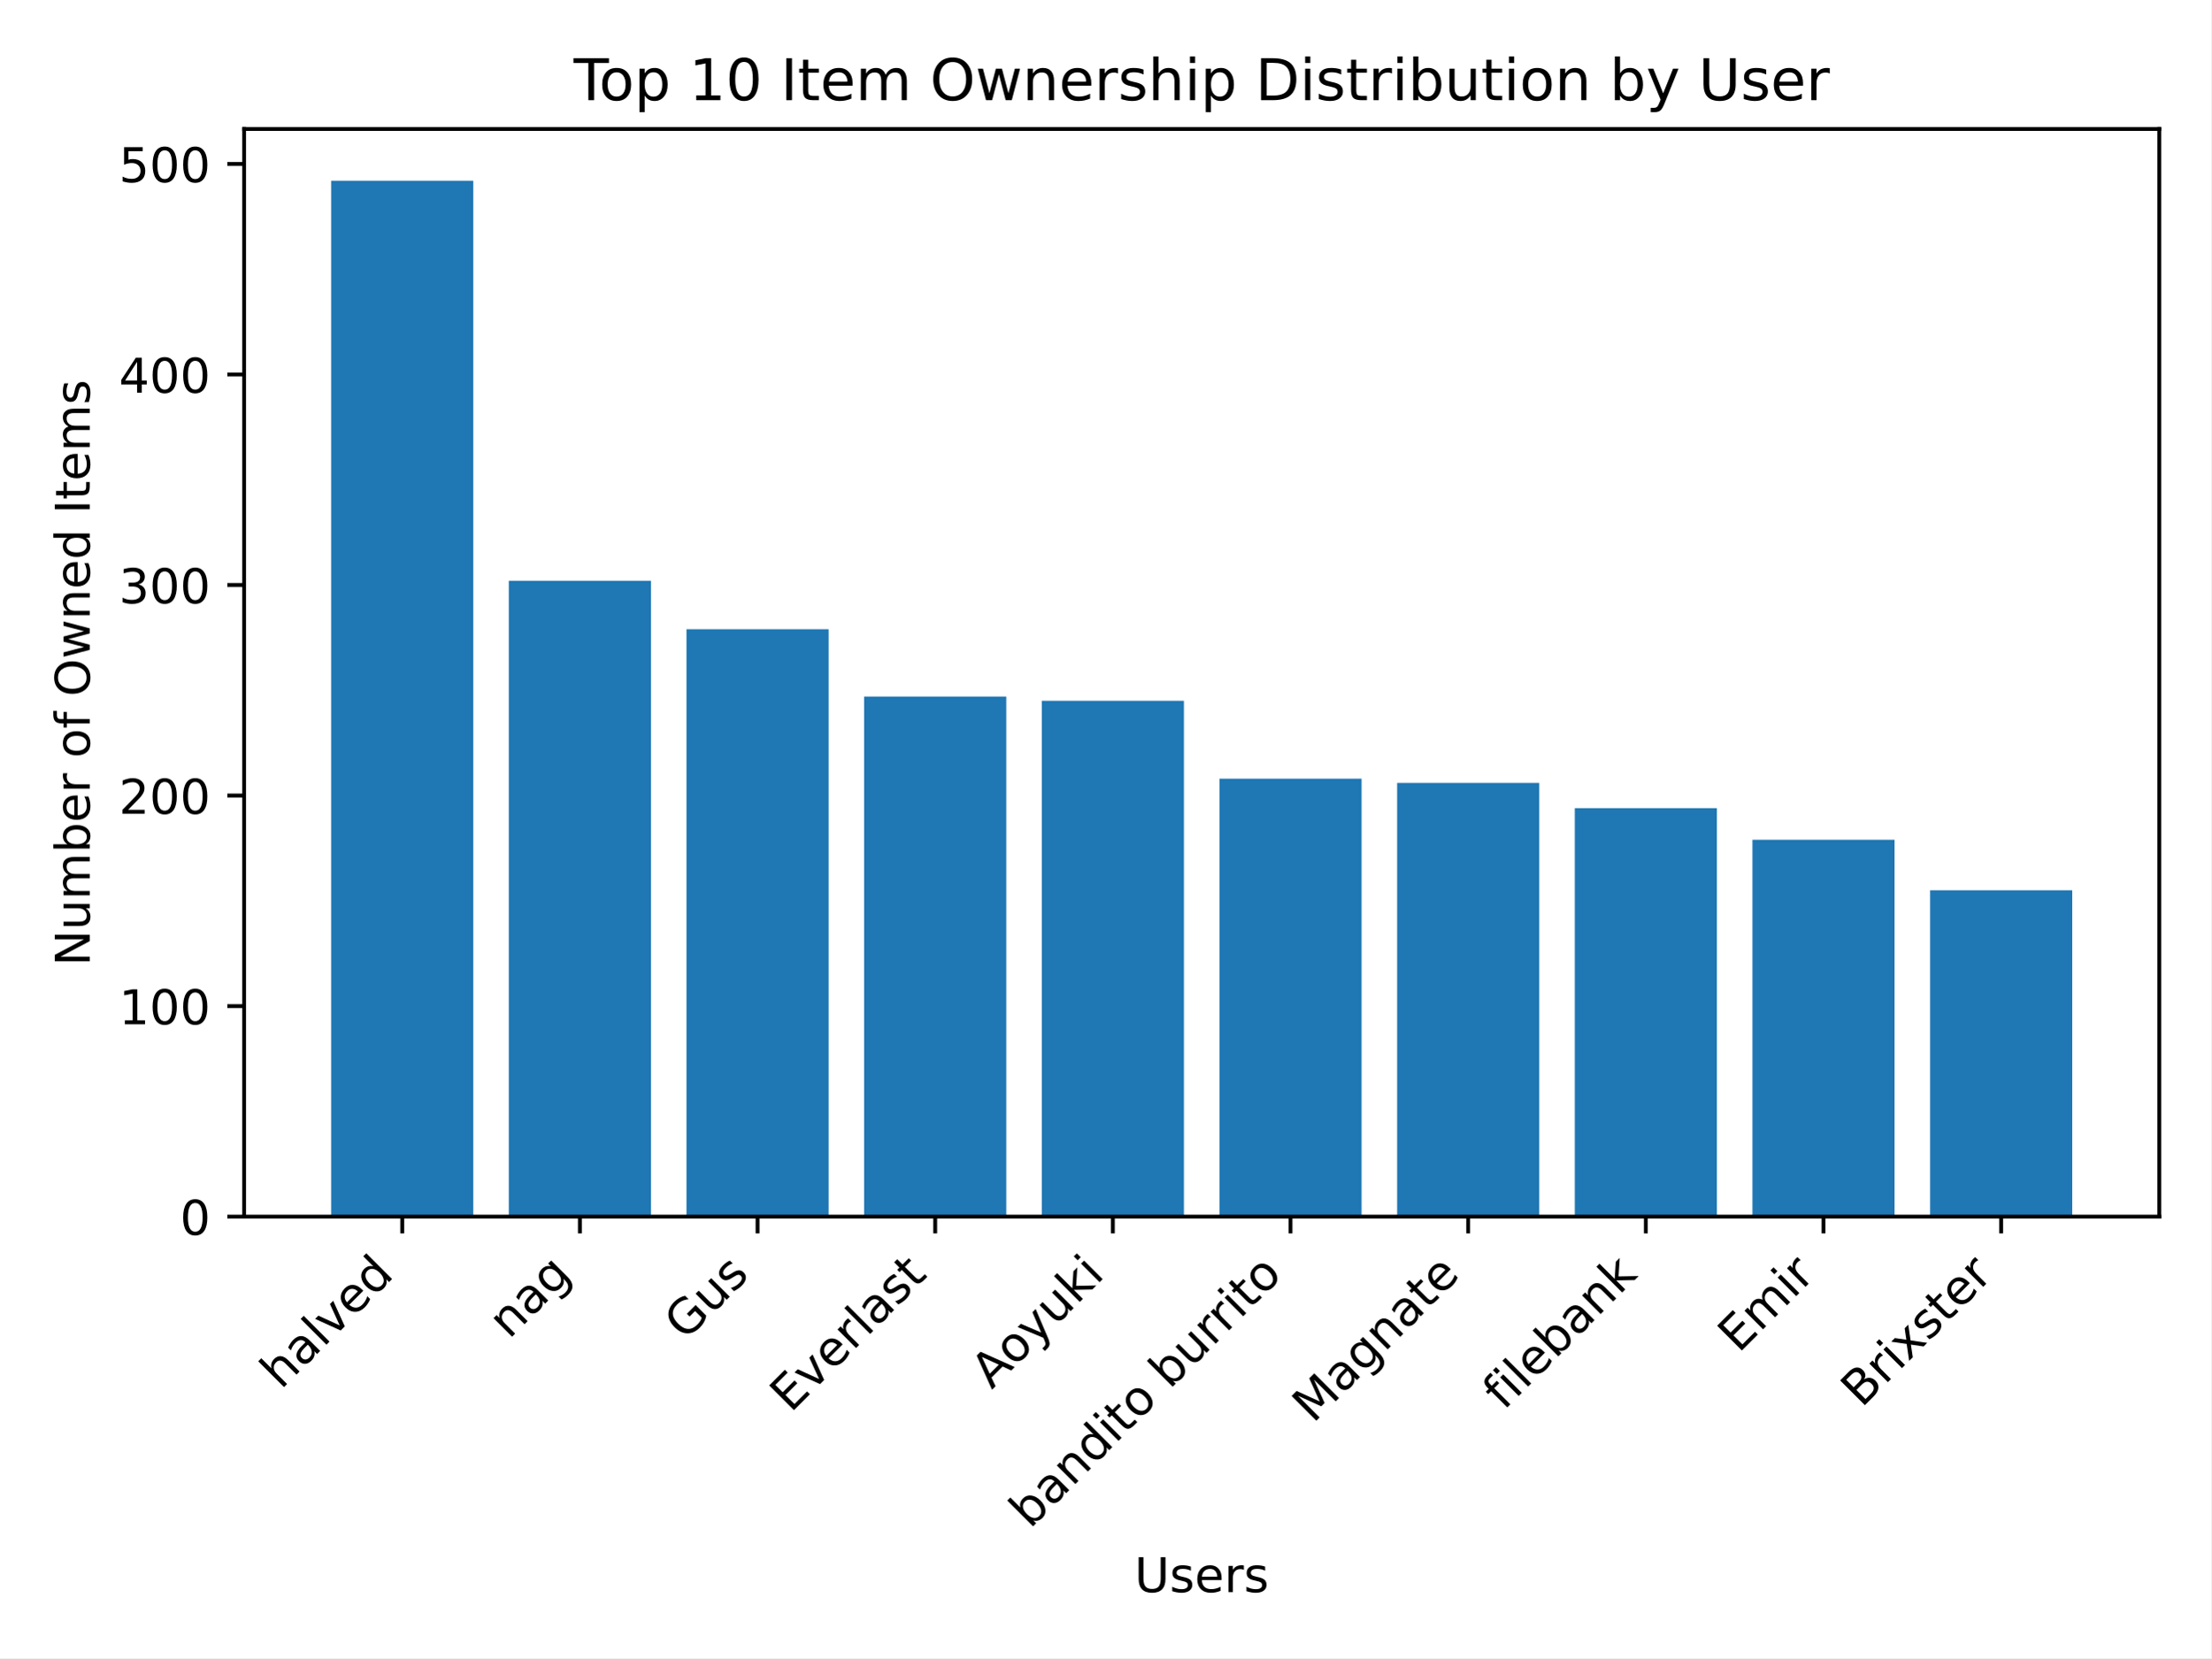
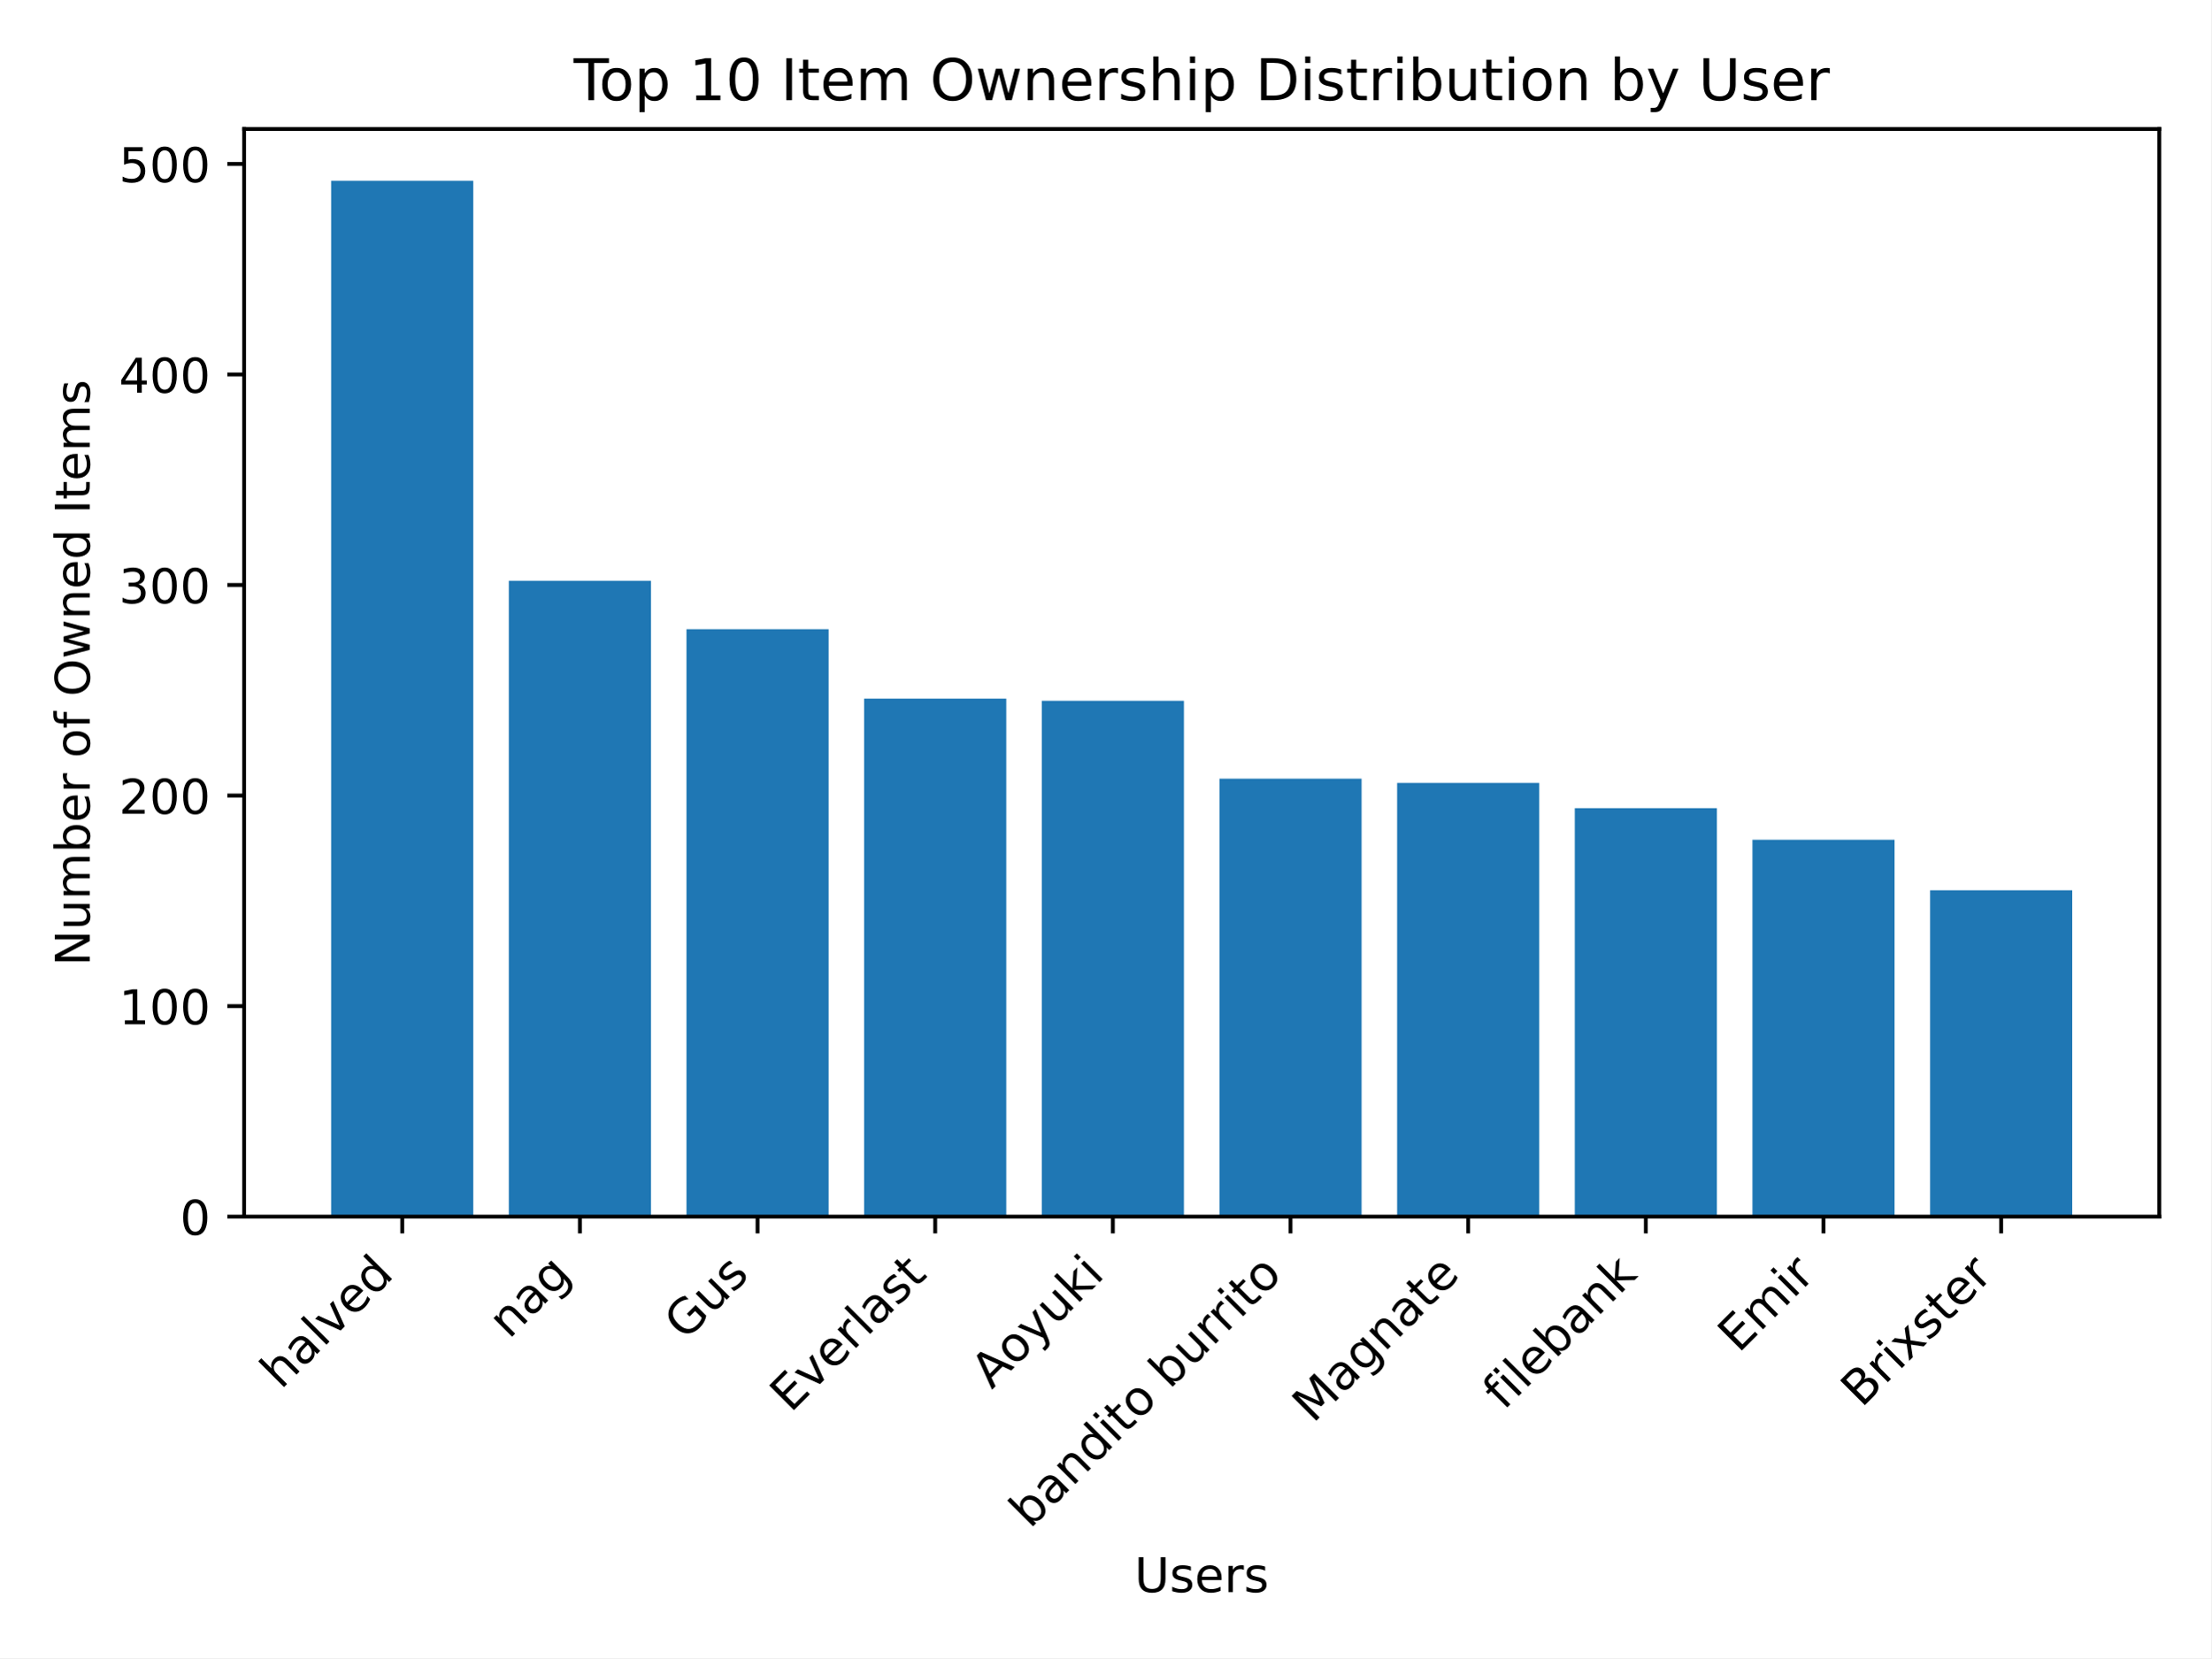
<svg xmlns="http://www.w3.org/2000/svg" xmlns:xlink="http://www.w3.org/1999/xlink" width="460.8pt" height="345.6pt" viewBox="0 0 460.8 345.6" version="1.1">
  <defs>
    <style type="text/css">*{stroke-linejoin: round; stroke-linecap: butt}</style>
  </defs>
  <g id="figure_1">
    <g id="patch_1">
      <path d="M 0 345.6  L 460.8 345.6  L 460.8 0  L 0 0  z " style="fill: #ffffff" />
    </g>
    <g id="axes_1">
      <g id="patch_2">
        <path d="M 50.87 253.581  L 450 253.581  L 450 26.88  L 50.87 26.88  z " style="fill: #ffffff" />
      </g>
      <g id="patch_3">
-         <path d="M 69.012 253.581  L 98.632 253.581  L 98.632 37.675  L 69.012 37.675  z " clip-path="url(#pa5b57d43fe)" style="fill: #1f77b4" />
+         <path d="M 69.012 253.581  L 98.632 253.581  L 98.632 37.675  L 69.012 37.675  z " clip-path="url(#pb5ea30d8f4)" style="fill: #1f77b4" />
      </g>
      <g id="patch_4">
-         <path d="M 106.037 253.581  L 135.657 253.581  L 135.657 121.053  L 106.037 121.053  z " clip-path="url(#pa5b57d43fe)" style="fill: #1f77b4" />
+         <path d="M 106.037 253.581  L 135.657 253.581  L 135.657 121.053  L 106.037 121.053  z " clip-path="url(#pb5ea30d8f4)" style="fill: #1f77b4" />
      </g>
      <g id="patch_5">
-         <path d="M 143.062 253.581  L 172.682 253.581  L 172.682 131.146  L 143.062 131.146  z " clip-path="url(#pa5b57d43fe)" style="fill: #1f77b4" />
+         <path d="M 143.062 253.581  L 172.682 253.581  L 172.682 131.146  L 143.062 131.146  z " clip-path="url(#pb5ea30d8f4)" style="fill: #1f77b4" />
      </g>
      <g id="patch_6">
-         <path d="M 180.087 253.581  L 209.707 253.581  L 209.707 145.189  L 180.087 145.189  z " clip-path="url(#pa5b57d43fe)" style="fill: #1f77b4" />
+         <path d="M 180.087 253.581  L 209.707 253.581  L 209.707 145.628  L 180.087 145.628  z " clip-path="url(#pb5ea30d8f4)" style="fill: #1f77b4" />
      </g>
      <g id="patch_7">
-         <path d="M 217.112 253.581  L 246.732 253.581  L 246.732 146.067  L 217.112 146.067  z " clip-path="url(#pa5b57d43fe)" style="fill: #1f77b4" />
+         <path d="M 217.112 253.581  L 246.732 253.581  L 246.732 146.067  L 217.112 146.067  z " clip-path="url(#pb5ea30d8f4)" style="fill: #1f77b4" />
      </g>
      <g id="patch_8">
-         <path d="M 254.138 253.581  L 283.758 253.581  L 283.758 162.304  L 254.138 162.304  z " clip-path="url(#pa5b57d43fe)" style="fill: #1f77b4" />
+         <path d="M 254.138 253.581  L 283.758 253.581  L 283.758 162.304  L 254.138 162.304  z " clip-path="url(#pb5ea30d8f4)" style="fill: #1f77b4" />
      </g>
      <g id="patch_9">
-         <path d="M 291.163 253.581  L 320.783 253.581  L 320.783 163.181  L 291.163 163.181  z " clip-path="url(#pa5b57d43fe)" style="fill: #1f77b4" />
+         <path d="M 291.163 253.581  L 320.783 253.581  L 320.783 163.181  L 291.163 163.181  z " clip-path="url(#pb5ea30d8f4)" style="fill: #1f77b4" />
      </g>
      <g id="patch_10">
-         <path d="M 328.188 253.581  L 357.808 253.581  L 357.808 168.447  L 328.188 168.447  z " clip-path="url(#pa5b57d43fe)" style="fill: #1f77b4" />
+         <path d="M 328.188 253.581  L 357.808 253.581  L 357.808 168.447  L 328.188 168.447  z " clip-path="url(#pb5ea30d8f4)" style="fill: #1f77b4" />
      </g>
      <g id="patch_11">
-         <path d="M 365.213 253.581  L 394.833 253.581  L 394.833 175.03  L 365.213 175.03  z " clip-path="url(#pa5b57d43fe)" style="fill: #1f77b4" />
+         <path d="M 365.213 253.581  L 394.833 253.581  L 394.833 175.03  L 365.213 175.03  z " clip-path="url(#pb5ea30d8f4)" style="fill: #1f77b4" />
      </g>
      <g id="patch_12">
-         <path d="M 402.238 253.581  L 431.858 253.581  L 431.858 185.562  L 402.238 185.562  z " clip-path="url(#pa5b57d43fe)" style="fill: #1f77b4" />
+         <path d="M 402.238 253.581  L 431.858 253.581  L 431.858 185.562  L 402.238 185.562  z " clip-path="url(#pb5ea30d8f4)" style="fill: #1f77b4" />
      </g>
      <g id="matplotlib.axis_1">
        <g id="xtick_1">
          <g id="line2d_1">
            <defs>
-               <path id="m612f1db6b8" d="M 0 0  L 0 3.5  " style="stroke: #000000; stroke-width: 0.8" />
+               <path id="m9f2997e5fd" d="M 0 0  L 0 3.5  " style="stroke: #000000; stroke-width: 0.8" />
            </defs>
            <g>
-               <use xlink:href="#m612f1db6b8" x="83.822" y="253.581" style="stroke: #000000; stroke-width: 0.8" />
+               <use xlink:href="#m9f2997e5fd" x="83.822" y="253.581" style="stroke: #000000; stroke-width: 0.8" />
            </g>
          </g>
          <g id="text_1">
            <g transform="translate(58.54764 289.7576) rotate(-45) scale(0.1 -0.1)">
              <defs>
                <path id="DejaVuSans-68" d="M 3513 2113  L 3513 0  L 2938 0  L 2938 2094  Q 2938 2591 2744 2837  Q 2550 3084 2163 3084  Q 1697 3084 1428 2787  Q 1159 2491 1159 1978  L 1159 0  L 581 0  L 581 4863  L 1159 4863  L 1159 2956  Q 1366 3272 1645 3428  Q 1925 3584 2291 3584  Q 2894 3584 3203 3211  Q 3513 2838 3513 2113  z " transform="scale(0.015625)" />
                <path id="DejaVuSans-61" d="M 2194 1759  Q 1497 1759 1228 1600  Q 959 1441 959 1056  Q 959 750 1161 570  Q 1363 391 1709 391  Q 2188 391 2477 730  Q 2766 1069 2766 1631  L 2766 1759  L 2194 1759  z M 3341 1997  L 3341 0  L 2766 0  L 2766 531  Q 2569 213 2275 61  Q 1981 -91 1556 -91  Q 1019 -91 701 211  Q 384 513 384 1019  Q 384 1609 779 1909  Q 1175 2209 1959 2209  L 2766 2209  L 2766 2266  Q 2766 2663 2505 2880  Q 2244 3097 1772 3097  Q 1472 3097 1187 3025  Q 903 2953 641 2809  L 641 3341  Q 956 3463 1253 3523  Q 1550 3584 1831 3584  Q 2591 3584 2966 3190  Q 3341 2797 3341 1997  z " transform="scale(0.015625)" />
                <path id="DejaVuSans-6c" d="M 603 4863  L 1178 4863  L 1178 0  L 603 0  L 603 4863  z " transform="scale(0.015625)" />
                <path id="DejaVuSans-76" d="M 191 3500  L 800 3500  L 1894 563  L 2988 3500  L 3597 3500  L 2284 0  L 1503 0  L 191 3500  z " transform="scale(0.015625)" />
                <path id="DejaVuSans-65" d="M 3597 1894  L 3597 1613  L 953 1613  Q 991 1019 1311 708  Q 1631 397 2203 397  Q 2534 397 2845 478  Q 3156 559 3463 722  L 3463 178  Q 3153 47 2828 -22  Q 2503 -91 2169 -91  Q 1331 -91 842 396  Q 353 884 353 1716  Q 353 2575 817 3079  Q 1281 3584 2069 3584  Q 2775 3584 3186 3129  Q 3597 2675 3597 1894  z M 3022 2063  Q 3016 2534 2758 2815  Q 2500 3097 2075 3097  Q 1594 3097 1305 2825  Q 1016 2553 972 2059  L 3022 2063  z " transform="scale(0.015625)" />
                <path id="DejaVuSans-64" d="M 2906 2969  L 2906 4863  L 3481 4863  L 3481 0  L 2906 0  L 2906 525  Q 2725 213 2448 61  Q 2172 -91 1784 -91  Q 1150 -91 751 415  Q 353 922 353 1747  Q 353 2572 751 3078  Q 1150 3584 1784 3584  Q 2172 3584 2448 3432  Q 2725 3281 2906 2969  z M 947 1747  Q 947 1113 1208 752  Q 1469 391 1925 391  Q 2381 391 2643 752  Q 2906 1113 2906 1747  Q 2906 2381 2643 2742  Q 2381 3103 1925 3103  Q 1469 3103 1208 2742  Q 947 2381 947 1747  z " transform="scale(0.015625)" />
              </defs>
              <use xlink:href="#DejaVuSans-68" />
              <use xlink:href="#DejaVuSans-61" transform="translate(63.37891 0)" />
              <use xlink:href="#DejaVuSans-6c" transform="translate(124.6582 0)" />
              <use xlink:href="#DejaVuSans-76" transform="translate(152.4414 0)" />
              <use xlink:href="#DejaVuSans-65" transform="translate(211.6211 0)" />
              <use xlink:href="#DejaVuSans-64" transform="translate(273.1445 0)" />
            </g>
          </g>
        </g>
        <g id="xtick_2">
          <g id="line2d_2">
            <g>
-               <use xlink:href="#m612f1db6b8" x="120.847" y="253.581" style="stroke: #000000; stroke-width: 0.8" />
+               <use xlink:href="#m9f2997e5fd" x="120.847" y="253.581" style="stroke: #000000; stroke-width: 0.8" />
            </g>
          </g>
          <g id="text_2">
            <g transform="translate(106.0732 279.257) rotate(-45) scale(0.1 -0.1)">
              <defs>
                <path id="DejaVuSans-6e" d="M 3513 2113  L 3513 0  L 2938 0  L 2938 2094  Q 2938 2591 2744 2837  Q 2550 3084 2163 3084  Q 1697 3084 1428 2787  Q 1159 2491 1159 1978  L 1159 0  L 581 0  L 581 3500  L 1159 3500  L 1159 2956  Q 1366 3272 1645 3428  Q 1925 3584 2291 3584  Q 2894 3584 3203 3211  Q 3513 2838 3513 2113  z " transform="scale(0.015625)" />
                <path id="DejaVuSans-67" d="M 2906 1791  Q 2906 2416 2648 2759  Q 2391 3103 1925 3103  Q 1463 3103 1205 2759  Q 947 2416 947 1791  Q 947 1169 1205 825  Q 1463 481 1925 481  Q 2391 481 2648 825  Q 2906 1169 2906 1791  z M 3481 434  Q 3481 -459 3084 -895  Q 2688 -1331 1869 -1331  Q 1566 -1331 1297 -1286  Q 1028 -1241 775 -1147  L 775 -588  Q 1028 -725 1275 -790  Q 1522 -856 1778 -856  Q 2344 -856 2625 -561  Q 2906 -266 2906 331  L 2906 616  Q 2728 306 2450 153  Q 2172 0 1784 0  Q 1141 0 747 490  Q 353 981 353 1791  Q 353 2603 747 3093  Q 1141 3584 1784 3584  Q 2172 3584 2450 3431  Q 2728 3278 2906 2969  L 2906 3500  L 3481 3500  L 3481 434  z " transform="scale(0.015625)" />
              </defs>
              <use xlink:href="#DejaVuSans-6e" />
              <use xlink:href="#DejaVuSans-61" transform="translate(63.37891 0)" />
              <use xlink:href="#DejaVuSans-67" transform="translate(124.6582 0)" />
            </g>
          </g>
        </g>
        <g id="xtick_3">
          <g id="line2d_3">
            <g>
-               <use xlink:href="#m612f1db6b8" x="157.872" y="253.581" style="stroke: #000000; stroke-width: 0.8" />
+               <use xlink:href="#m9f2997e5fd" x="157.872" y="253.581" style="stroke: #000000; stroke-width: 0.8" />
            </g>
          </g>
          <g id="text_3">
            <g transform="translate(142.758 279.5973) rotate(-45) scale(0.1 -0.1)">
              <defs>
                <path id="DejaVuSans-47" d="M 3809 666  L 3809 1919  L 2778 1919  L 2778 2438  L 4434 2438  L 4434 434  Q 4069 175 3628 42  Q 3188 -91 2688 -91  Q 1594 -91 976 548  Q 359 1188 359 2328  Q 359 3472 976 4111  Q 1594 4750 2688 4750  Q 3144 4750 3555 4637  Q 3966 4525 4313 4306  L 4313 3634  Q 3963 3931 3569 4081  Q 3175 4231 2741 4231  Q 1884 4231 1454 3753  Q 1025 3275 1025 2328  Q 1025 1384 1454 906  Q 1884 428 2741 428  Q 3075 428 3337 486  Q 3600 544 3809 666  z " transform="scale(0.015625)" />
                <path id="DejaVuSans-75" d="M 544 1381  L 544 3500  L 1119 3500  L 1119 1403  Q 1119 906 1312 657  Q 1506 409 1894 409  Q 2359 409 2629 706  Q 2900 1003 2900 1516  L 2900 3500  L 3475 3500  L 3475 0  L 2900 0  L 2900 538  Q 2691 219 2414 64  Q 2138 -91 1772 -91  Q 1169 -91 856 284  Q 544 659 544 1381  z M 1991 3584  L 1991 3584  z " transform="scale(0.015625)" />
                <path id="DejaVuSans-73" d="M 2834 3397  L 2834 2853  Q 2591 2978 2328 3040  Q 2066 3103 1784 3103  Q 1356 3103 1142 2972  Q 928 2841 928 2578  Q 928 2378 1081 2264  Q 1234 2150 1697 2047  L 1894 2003  Q 2506 1872 2764 1633  Q 3022 1394 3022 966  Q 3022 478 2636 193  Q 2250 -91 1575 -91  Q 1294 -91 989 -36  Q 684 19 347 128  L 347 722  Q 666 556 975 473  Q 1284 391 1588 391  Q 1994 391 2212 530  Q 2431 669 2431 922  Q 2431 1156 2273 1281  Q 2116 1406 1581 1522  L 1381 1569  Q 847 1681 609 1914  Q 372 2147 372 2553  Q 372 3047 722 3315  Q 1072 3584 1716 3584  Q 2034 3584 2315 3537  Q 2597 3491 2834 3397  z " transform="scale(0.015625)" />
              </defs>
              <use xlink:href="#DejaVuSans-47" />
              <use xlink:href="#DejaVuSans-75" transform="translate(77.49023 0)" />
              <use xlink:href="#DejaVuSans-73" transform="translate(140.8691 0)" />
            </g>
          </g>
        </g>
        <g id="xtick_4">
          <g id="line2d_4">
            <g>
-               <use xlink:href="#m612f1db6b8" x="194.897" y="253.581" style="stroke: #000000; stroke-width: 0.8" />
+               <use xlink:href="#m9f2997e5fd" x="194.897" y="253.581" style="stroke: #000000; stroke-width: 0.8" />
            </g>
          </g>
          <g id="text_4">
            <g transform="translate(164.7625 294.6178) rotate(-45) scale(0.1 -0.1)">
              <defs>
                <path id="DejaVuSans-45" d="M 628 4666  L 3578 4666  L 3578 4134  L 1259 4134  L 1259 2753  L 3481 2753  L 3481 2222  L 1259 2222  L 1259 531  L 3634 531  L 3634 0  L 628 0  L 628 4666  z " transform="scale(0.015625)" />
                <path id="DejaVuSans-72" d="M 2631 2963  Q 2534 3019 2420 3045  Q 2306 3072 2169 3072  Q 1681 3072 1420 2755  Q 1159 2438 1159 1844  L 1159 0  L 581 0  L 581 3500  L 1159 3500  L 1159 2956  Q 1341 3275 1631 3429  Q 1922 3584 2338 3584  Q 2397 3584 2469 3576  Q 2541 3569 2628 3553  L 2631 2963  z " transform="scale(0.015625)" />
                <path id="DejaVuSans-74" d="M 1172 4494  L 1172 3500  L 2356 3500  L 2356 3053  L 1172 3053  L 1172 1153  Q 1172 725 1289 603  Q 1406 481 1766 481  L 2356 481  L 2356 0  L 1766 0  Q 1100 0 847 248  Q 594 497 594 1153  L 594 3053  L 172 3053  L 172 3500  L 594 3500  L 594 4494  L 1172 4494  z " transform="scale(0.015625)" />
              </defs>
              <use xlink:href="#DejaVuSans-45" />
              <use xlink:href="#DejaVuSans-76" transform="translate(63.18359 0)" />
              <use xlink:href="#DejaVuSans-65" transform="translate(122.3633 0)" />
              <use xlink:href="#DejaVuSans-72" transform="translate(183.8867 0)" />
              <use xlink:href="#DejaVuSans-6c" transform="translate(225 0)" />
              <use xlink:href="#DejaVuSans-61" transform="translate(252.7832 0)" />
              <use xlink:href="#DejaVuSans-73" transform="translate(314.0625 0)" />
              <use xlink:href="#DejaVuSans-74" transform="translate(366.1621 0)" />
            </g>
          </g>
        </g>
        <g id="xtick_5">
          <g id="line2d_5">
            <g>
-               <use xlink:href="#m612f1db6b8" x="231.922" y="253.581" style="stroke: #000000; stroke-width: 0.8" />
+               <use xlink:href="#m9f2997e5fd" x="231.922" y="253.581" style="stroke: #000000; stroke-width: 0.8" />
            </g>
          </g>
          <g id="text_5">
            <g transform="translate(206.6865 289.7189) rotate(-45) scale(0.1 -0.1)">
              <defs>
                <path id="DejaVuSans-41" d="M 2188 4044  L 1331 1722  L 3047 1722  L 2188 4044  z M 1831 4666  L 2547 4666  L 4325 0  L 3669 0  L 3244 1197  L 1141 1197  L 716 0  L 50 0  L 1831 4666  z " transform="scale(0.015625)" />
                <path id="DejaVuSans-6f" d="M 1959 3097  Q 1497 3097 1228 2736  Q 959 2375 959 1747  Q 959 1119 1226 758  Q 1494 397 1959 397  Q 2419 397 2687 759  Q 2956 1122 2956 1747  Q 2956 2369 2687 2733  Q 2419 3097 1959 3097  z M 1959 3584  Q 2709 3584 3137 3096  Q 3566 2609 3566 1747  Q 3566 888 3137 398  Q 2709 -91 1959 -91  Q 1206 -91 779 398  Q 353 888 353 1747  Q 353 2609 779 3096  Q 1206 3584 1959 3584  z " transform="scale(0.015625)" />
                <path id="DejaVuSans-79" d="M 2059 -325  Q 1816 -950 1584 -1140  Q 1353 -1331 966 -1331  L 506 -1331  L 506 -850  L 844 -850  Q 1081 -850 1212 -737  Q 1344 -625 1503 -206  L 1606 56  L 191 3500  L 800 3500  L 1894 763  L 2988 3500  L 3597 3500  L 2059 -325  z " transform="scale(0.015625)" />
                <path id="DejaVuSans-6b" d="M 581 4863  L 1159 4863  L 1159 1991  L 2875 3500  L 3609 3500  L 1753 1863  L 3688 0  L 2938 0  L 1159 1709  L 1159 0  L 581 0  L 581 4863  z " transform="scale(0.015625)" />
                <path id="DejaVuSans-69" d="M 603 3500  L 1178 3500  L 1178 0  L 603 0  L 603 3500  z M 603 4863  L 1178 4863  L 1178 4134  L 603 4134  L 603 4863  z " transform="scale(0.015625)" />
              </defs>
              <use xlink:href="#DejaVuSans-41" />
              <use xlink:href="#DejaVuSans-6f" transform="translate(66.6582 0)" />
              <use xlink:href="#DejaVuSans-79" transform="translate(127.8398 0)" />
              <use xlink:href="#DejaVuSans-75" transform="translate(187.0195 0)" />
              <use xlink:href="#DejaVuSans-6b" transform="translate(250.3984 0)" />
              <use xlink:href="#DejaVuSans-69" transform="translate(308.3086 0)" />
            </g>
          </g>
        </g>
        <g id="xtick_6">
          <g id="line2d_6">
            <g>
-               <use xlink:href="#m612f1db6b8" x="268.948" y="253.581" style="stroke: #000000; stroke-width: 0.8" />
+               <use xlink:href="#m9f2997e5fd" x="268.948" y="253.581" style="stroke: #000000; stroke-width: 0.8" />
            </g>
          </g>
          <g id="text_6">
            <g transform="translate(214.6506 318.7799) rotate(-45) scale(0.1 -0.1)">
              <defs>
                <path id="DejaVuSans-62" d="M 3116 1747  Q 3116 2381 2855 2742  Q 2594 3103 2138 3103  Q 1681 3103 1420 2742  Q 1159 2381 1159 1747  Q 1159 1113 1420 752  Q 1681 391 2138 391  Q 2594 391 2855 752  Q 3116 1113 3116 1747  z M 1159 2969  Q 1341 3281 1617 3432  Q 1894 3584 2278 3584  Q 2916 3584 3314 3078  Q 3713 2572 3713 1747  Q 3713 922 3314 415  Q 2916 -91 2278 -91  Q 1894 -91 1617 61  Q 1341 213 1159 525  L 1159 0  L 581 0  L 581 4863  L 1159 4863  L 1159 2969  z " transform="scale(0.015625)" />
                <path id="DejaVuSans-20" transform="scale(0.015625)" />
              </defs>
              <use xlink:href="#DejaVuSans-62" />
              <use xlink:href="#DejaVuSans-61" transform="translate(63.47656 0)" />
              <use xlink:href="#DejaVuSans-6e" transform="translate(124.7559 0)" />
              <use xlink:href="#DejaVuSans-64" transform="translate(188.1348 0)" />
              <use xlink:href="#DejaVuSans-69" transform="translate(251.6113 0)" />
              <use xlink:href="#DejaVuSans-74" transform="translate(279.3945 0)" />
              <use xlink:href="#DejaVuSans-6f" transform="translate(318.6035 0)" />
              <use xlink:href="#DejaVuSans-20" transform="translate(379.7852 0)" />
              <use xlink:href="#DejaVuSans-62" transform="translate(411.5723 0)" />
              <use xlink:href="#DejaVuSans-75" transform="translate(475.0488 0)" />
              <use xlink:href="#DejaVuSans-72" transform="translate(538.4277 0)" />
              <use xlink:href="#DejaVuSans-72" transform="translate(577.791 0)" />
              <use xlink:href="#DejaVuSans-69" transform="translate(618.9043 0)" />
              <use xlink:href="#DejaVuSans-74" transform="translate(646.6875 0)" />
              <use xlink:href="#DejaVuSans-6f" transform="translate(685.8965 0)" />
            </g>
          </g>
        </g>
        <g id="xtick_7">
          <g id="line2d_7">
            <g>
-               <use xlink:href="#m612f1db6b8" x="305.973" y="253.581" style="stroke: #000000; stroke-width: 0.8" />
+               <use xlink:href="#m9f2997e5fd" x="305.973" y="253.581" style="stroke: #000000; stroke-width: 0.8" />
            </g>
          </g>
          <g id="text_7">
            <g transform="translate(273.6412 296.8143) rotate(-45) scale(0.1 -0.1)">
              <defs>
                <path id="DejaVuSans-4d" d="M 628 4666  L 1569 4666  L 2759 1491  L 3956 4666  L 4897 4666  L 4897 0  L 4281 0  L 4281 4097  L 3078 897  L 2444 897  L 1241 4097  L 1241 0  L 628 0  L 628 4666  z " transform="scale(0.015625)" />
              </defs>
              <use xlink:href="#DejaVuSans-4d" />
              <use xlink:href="#DejaVuSans-61" transform="translate(86.2793 0)" />
              <use xlink:href="#DejaVuSans-67" transform="translate(147.5586 0)" />
              <use xlink:href="#DejaVuSans-6e" transform="translate(211.0352 0)" />
              <use xlink:href="#DejaVuSans-61" transform="translate(274.4141 0)" />
              <use xlink:href="#DejaVuSans-74" transform="translate(335.6934 0)" />
              <use xlink:href="#DejaVuSans-65" transform="translate(374.9023 0)" />
            </g>
          </g>
        </g>
        <g id="xtick_8">
          <g id="line2d_8">
            <g>
-               <use xlink:href="#m612f1db6b8" x="342.998" y="253.581" style="stroke: #000000; stroke-width: 0.8" />
+               <use xlink:href="#m9f2997e5fd" x="342.998" y="253.581" style="stroke: #000000; stroke-width: 0.8" />
            </g>
          </g>
          <g id="text_8">
            <g transform="translate(313.3599 294.1206) rotate(-45) scale(0.1 -0.1)">
              <defs>
                <path id="DejaVuSans-66" d="M 2375 4863  L 2375 4384  L 1825 4384  Q 1516 4384 1395 4259  Q 1275 4134 1275 3809  L 1275 3500  L 2222 3500  L 2222 3053  L 1275 3053  L 1275 0  L 697 0  L 697 3053  L 147 3053  L 147 3500  L 697 3500  L 697 3744  Q 697 4328 969 4595  Q 1241 4863 1831 4863  L 2375 4863  z " transform="scale(0.015625)" />
              </defs>
              <use xlink:href="#DejaVuSans-66" />
              <use xlink:href="#DejaVuSans-69" transform="translate(35.20508 0)" />
              <use xlink:href="#DejaVuSans-6c" transform="translate(62.98828 0)" />
              <use xlink:href="#DejaVuSans-65" transform="translate(90.77148 0)" />
              <use xlink:href="#DejaVuSans-62" transform="translate(152.2949 0)" />
              <use xlink:href="#DejaVuSans-61" transform="translate(215.7715 0)" />
              <use xlink:href="#DejaVuSans-6e" transform="translate(277.0508 0)" />
              <use xlink:href="#DejaVuSans-6b" transform="translate(340.4297 0)" />
            </g>
          </g>
        </g>
        <g id="xtick_9">
          <g id="line2d_9">
            <g>
-               <use xlink:href="#m612f1db6b8" x="380.023" y="253.581" style="stroke: #000000; stroke-width: 0.8" />
+               <use xlink:href="#m9f2997e5fd" x="380.023" y="253.581" style="stroke: #000000; stroke-width: 0.8" />
            </g>
          </g>
          <g id="text_9">
            <g transform="translate(362.3251 282.1805) rotate(-45) scale(0.1 -0.1)">
              <defs>
                <path id="DejaVuSans-6d" d="M 3328 2828  Q 3544 3216 3844 3400  Q 4144 3584 4550 3584  Q 5097 3584 5394 3201  Q 5691 2819 5691 2113  L 5691 0  L 5113 0  L 5113 2094  Q 5113 2597 4934 2840  Q 4756 3084 4391 3084  Q 3944 3084 3684 2787  Q 3425 2491 3425 1978  L 3425 0  L 2847 0  L 2847 2094  Q 2847 2600 2669 2842  Q 2491 3084 2119 3084  Q 1678 3084 1418 2786  Q 1159 2488 1159 1978  L 1159 0  L 581 0  L 581 3500  L 1159 3500  L 1159 2956  Q 1356 3278 1631 3431  Q 1906 3584 2284 3584  Q 2666 3584 2933 3390  Q 3200 3197 3328 2828  z " transform="scale(0.015625)" />
              </defs>
              <use xlink:href="#DejaVuSans-45" />
              <use xlink:href="#DejaVuSans-6d" transform="translate(63.18359 0)" />
              <use xlink:href="#DejaVuSans-69" transform="translate(160.5957 0)" />
              <use xlink:href="#DejaVuSans-72" transform="translate(188.3789 0)" />
            </g>
          </g>
        </g>
        <g id="xtick_10">
          <g id="line2d_10">
            <g>
-               <use xlink:href="#m612f1db6b8" x="417.048" y="253.581" style="stroke: #000000; stroke-width: 0.8" />
+               <use xlink:href="#m9f2997e5fd" x="417.048" y="253.581" style="stroke: #000000; stroke-width: 0.8" />
            </g>
          </g>
          <g id="text_10">
            <g transform="translate(387.9558 293.5748) rotate(-45) scale(0.1 -0.1)">
              <defs>
                <path id="DejaVuSans-42" d="M 1259 2228  L 1259 519  L 2272 519  Q 2781 519 3026 730  Q 3272 941 3272 1375  Q 3272 1813 3026 2020  Q 2781 2228 2272 2228  L 1259 2228  z M 1259 4147  L 1259 2741  L 2194 2741  Q 2656 2741 2882 2914  Q 3109 3088 3109 3444  Q 3109 3797 2882 3972  Q 2656 4147 2194 4147  L 1259 4147  z M 628 4666  L 2241 4666  Q 2963 4666 3353 4366  Q 3744 4066 3744 3513  Q 3744 3084 3544 2831  Q 3344 2578 2956 2516  Q 3422 2416 3680 2098  Q 3938 1781 3938 1306  Q 3938 681 3513 340  Q 3088 0 2303 0  L 628 0  L 628 4666  z " transform="scale(0.015625)" />
                <path id="DejaVuSans-78" d="M 3513 3500  L 2247 1797  L 3578 0  L 2900 0  L 1881 1375  L 863 0  L 184 0  L 1544 1831  L 300 3500  L 978 3500  L 1906 2253  L 2834 3500  L 3513 3500  z " transform="scale(0.015625)" />
              </defs>
              <use xlink:href="#DejaVuSans-42" />
              <use xlink:href="#DejaVuSans-72" transform="translate(68.60352 0)" />
              <use xlink:href="#DejaVuSans-69" transform="translate(109.7168 0)" />
              <use xlink:href="#DejaVuSans-78" transform="translate(137.5 0)" />
              <use xlink:href="#DejaVuSans-73" transform="translate(196.6797 0)" />
              <use xlink:href="#DejaVuSans-74" transform="translate(248.7793 0)" />
              <use xlink:href="#DejaVuSans-65" transform="translate(287.9883 0)" />
              <use xlink:href="#DejaVuSans-72" transform="translate(349.5117 0)" />
            </g>
          </g>
        </g>
        <g id="text_11">
          <g transform="translate(236.4342 331.8489) scale(0.1 -0.1)">
            <defs>
              <path id="DejaVuSans-55" d="M 556 4666  L 1191 4666  L 1191 1831  Q 1191 1081 1462 751  Q 1734 422 2344 422  Q 2950 422 3222 751  Q 3494 1081 3494 1831  L 3494 4666  L 4128 4666  L 4128 1753  Q 4128 841 3676 375  Q 3225 -91 2344 -91  Q 1459 -91 1007 375  Q 556 841 556 1753  L 556 4666  z " transform="scale(0.015625)" />
            </defs>
            <use xlink:href="#DejaVuSans-55" />
            <use xlink:href="#DejaVuSans-73" transform="translate(73.19336 0)" />
            <use xlink:href="#DejaVuSans-65" transform="translate(125.293 0)" />
            <use xlink:href="#DejaVuSans-72" transform="translate(186.8164 0)" />
            <use xlink:href="#DejaVuSans-73" transform="translate(227.9297 0)" />
          </g>
        </g>
      </g>
      <g id="matplotlib.axis_2">
        <g id="ytick_1">
          <g id="line2d_11">
            <defs>
-               <path id="m11ba8380fb" d="M 0 0  L -3.5 0  " style="stroke: #000000; stroke-width: 0.8" />
+               <path id="m339653a477" d="M 0 0  L -3.5 0  " style="stroke: #000000; stroke-width: 0.8" />
            </defs>
            <g>
-               <use xlink:href="#m11ba8380fb" x="50.87" y="253.581" style="stroke: #000000; stroke-width: 0.8" />
+               <use xlink:href="#m339653a477" x="50.87" y="253.581" style="stroke: #000000; stroke-width: 0.8" />
            </g>
          </g>
          <g id="text_12">
            <g transform="translate(37.5075 257.3798) scale(0.1 -0.1)">
              <defs>
                <path id="DejaVuSans-30" d="M 2034 4250  Q 1547 4250 1301 3770  Q 1056 3291 1056 2328  Q 1056 1369 1301 889  Q 1547 409 2034 409  Q 2525 409 2770 889  Q 3016 1369 3016 2328  Q 3016 3291 2770 3770  Q 2525 4250 2034 4250  z M 2034 4750  Q 2819 4750 3233 4129  Q 3647 3509 3647 2328  Q 3647 1150 3233 529  Q 2819 -91 2034 -91  Q 1250 -91 836 529  Q 422 1150 422 2328  Q 422 3509 836 4129  Q 1250 4750 2034 4750  z " transform="scale(0.015625)" />
              </defs>
              <use xlink:href="#DejaVuSans-30" />
            </g>
          </g>
        </g>
        <g id="ytick_2">
          <g id="line2d_12">
            <g>
-               <use xlink:href="#m11ba8380fb" x="50.87" y="209.697" style="stroke: #000000; stroke-width: 0.8" />
+               <use xlink:href="#m339653a477" x="50.87" y="209.697" style="stroke: #000000; stroke-width: 0.8" />
            </g>
          </g>
          <g id="text_13">
            <g transform="translate(24.7825 213.4966) scale(0.1 -0.1)">
              <defs>
                <path id="DejaVuSans-31" d="M 794 531  L 1825 531  L 1825 4091  L 703 3866  L 703 4441  L 1819 4666  L 2450 4666  L 2450 531  L 3481 531  L 3481 0  L 794 0  L 794 531  z " transform="scale(0.015625)" />
              </defs>
              <use xlink:href="#DejaVuSans-31" />
              <use xlink:href="#DejaVuSans-30" transform="translate(63.62305 0)" />
              <use xlink:href="#DejaVuSans-30" transform="translate(127.2461 0)" />
            </g>
          </g>
        </g>
        <g id="ytick_3">
          <g id="line2d_13">
            <g>
-               <use xlink:href="#m11ba8380fb" x="50.87" y="165.814" style="stroke: #000000; stroke-width: 0.8" />
+               <use xlink:href="#m339653a477" x="50.87" y="165.814" style="stroke: #000000; stroke-width: 0.8" />
            </g>
          </g>
          <g id="text_14">
            <g transform="translate(24.7825 169.6134) scale(0.1 -0.1)">
              <defs>
                <path id="DejaVuSans-32" d="M 1228 531  L 3431 531  L 3431 0  L 469 0  L 469 531  Q 828 903 1448 1529  Q 2069 2156 2228 2338  Q 2531 2678 2651 2914  Q 2772 3150 2772 3378  Q 2772 3750 2511 3984  Q 2250 4219 1831 4219  Q 1534 4219 1204 4116  Q 875 4013 500 3803  L 500 4441  Q 881 4594 1212 4672  Q 1544 4750 1819 4750  Q 2544 4750 2975 4387  Q 3406 4025 3406 3419  Q 3406 3131 3298 2873  Q 3191 2616 2906 2266  Q 2828 2175 2409 1742  Q 1991 1309 1228 531  z " transform="scale(0.015625)" />
              </defs>
              <use xlink:href="#DejaVuSans-32" />
              <use xlink:href="#DejaVuSans-30" transform="translate(63.62305 0)" />
              <use xlink:href="#DejaVuSans-30" transform="translate(127.2461 0)" />
            </g>
          </g>
        </g>
        <g id="ytick_4">
          <g id="line2d_14">
            <g>
-               <use xlink:href="#m11ba8380fb" x="50.87" y="121.931" style="stroke: #000000; stroke-width: 0.8" />
+               <use xlink:href="#m339653a477" x="50.87" y="121.931" style="stroke: #000000; stroke-width: 0.8" />
            </g>
          </g>
          <g id="text_15">
            <g transform="translate(24.7825 125.7302) scale(0.1 -0.1)">
              <defs>
                <path id="DejaVuSans-33" d="M 2597 2516  Q 3050 2419 3304 2112  Q 3559 1806 3559 1356  Q 3559 666 3084 287  Q 2609 -91 1734 -91  Q 1441 -91 1130 -33  Q 819 25 488 141  L 488 750  Q 750 597 1062 519  Q 1375 441 1716 441  Q 2309 441 2620 675  Q 2931 909 2931 1356  Q 2931 1769 2642 2001  Q 2353 2234 1838 2234  L 1294 2234  L 1294 2753  L 1863 2753  Q 2328 2753 2575 2939  Q 2822 3125 2822 3475  Q 2822 3834 2567 4026  Q 2313 4219 1838 4219  Q 1578 4219 1281 4162  Q 984 4106 628 3988  L 628 4550  Q 988 4650 1302 4700  Q 1616 4750 1894 4750  Q 2613 4750 3031 4423  Q 3450 4097 3450 3541  Q 3450 3153 3228 2886  Q 3006 2619 2597 2516  z " transform="scale(0.015625)" />
              </defs>
              <use xlink:href="#DejaVuSans-33" />
              <use xlink:href="#DejaVuSans-30" transform="translate(63.62305 0)" />
              <use xlink:href="#DejaVuSans-30" transform="translate(127.2461 0)" />
            </g>
          </g>
        </g>
        <g id="ytick_5">
          <g id="line2d_15">
            <g>
-               <use xlink:href="#m11ba8380fb" x="50.87" y="78.048" style="stroke: #000000; stroke-width: 0.8" />
+               <use xlink:href="#m339653a477" x="50.87" y="78.048" style="stroke: #000000; stroke-width: 0.8" />
            </g>
          </g>
          <g id="text_16">
            <g transform="translate(24.7825 81.84702) scale(0.1 -0.1)">
              <defs>
                <path id="DejaVuSans-34" d="M 2419 4116  L 825 1625  L 2419 1625  L 2419 4116  z M 2253 4666  L 3047 4666  L 3047 1625  L 3713 1625  L 3713 1100  L 3047 1100  L 3047 0  L 2419 0  L 2419 1100  L 313 1100  L 313 1709  L 2253 4666  z " transform="scale(0.015625)" />
              </defs>
              <use xlink:href="#DejaVuSans-34" />
              <use xlink:href="#DejaVuSans-30" transform="translate(63.62305 0)" />
              <use xlink:href="#DejaVuSans-30" transform="translate(127.2461 0)" />
            </g>
          </g>
        </g>
        <g id="ytick_6">
          <g id="line2d_16">
            <g>
-               <use xlink:href="#m11ba8380fb" x="50.87" y="34.165" style="stroke: #000000; stroke-width: 0.8" />
+               <use xlink:href="#m339653a477" x="50.87" y="34.165" style="stroke: #000000; stroke-width: 0.8" />
            </g>
          </g>
          <g id="text_17">
            <g transform="translate(24.7825 37.96383) scale(0.1 -0.1)">
              <defs>
                <path id="DejaVuSans-35" d="M 691 4666  L 3169 4666  L 3169 4134  L 1269 4134  L 1269 2991  Q 1406 3038 1543 3061  Q 1681 3084 1819 3084  Q 2600 3084 3056 2656  Q 3513 2228 3513 1497  Q 3513 744 3044 326  Q 2575 -91 1722 -91  Q 1428 -91 1123 -41  Q 819 9 494 109  L 494 744  Q 775 591 1075 516  Q 1375 441 1709 441  Q 2250 441 2565 725  Q 2881 1009 2881 1497  Q 2881 1984 2565 2268  Q 2250 2553 1709 2553  Q 1456 2553 1204 2497  Q 953 2441 691 2322  L 691 4666  z " transform="scale(0.015625)" />
              </defs>
              <use xlink:href="#DejaVuSans-35" />
              <use xlink:href="#DejaVuSans-30" transform="translate(63.62305 0)" />
              <use xlink:href="#DejaVuSans-30" transform="translate(127.2461 0)" />
            </g>
          </g>
        </g>
        <g id="text_18">
          <g transform="translate(18.70281 201.3342) rotate(-90) scale(0.1 -0.1)">
            <defs>
              <path id="DejaVuSans-4e" d="M 628 4666  L 1478 4666  L 3547 763  L 3547 4666  L 4159 4666  L 4159 0  L 3309 0  L 1241 3903  L 1241 0  L 628 0  L 628 4666  z " transform="scale(0.015625)" />
              <path id="DejaVuSans-4f" d="M 2522 4238  Q 1834 4238 1429 3725  Q 1025 3213 1025 2328  Q 1025 1447 1429 934  Q 1834 422 2522 422  Q 3209 422 3611 934  Q 4013 1447 4013 2328  Q 4013 3213 3611 3725  Q 3209 4238 2522 4238  z M 2522 4750  Q 3503 4750 4090 4092  Q 4678 3434 4678 2328  Q 4678 1225 4090 567  Q 3503 -91 2522 -91  Q 1538 -91 948 565  Q 359 1222 359 2328  Q 359 3434 948 4092  Q 1538 4750 2522 4750  z " transform="scale(0.015625)" />
              <path id="DejaVuSans-77" d="M 269 3500  L 844 3500  L 1563 769  L 2278 3500  L 2956 3500  L 3675 769  L 4391 3500  L 4966 3500  L 4050 0  L 3372 0  L 2619 2869  L 1863 0  L 1184 0  L 269 3500  z " transform="scale(0.015625)" />
              <path id="DejaVuSans-49" d="M 628 4666  L 1259 4666  L 1259 0  L 628 0  L 628 4666  z " transform="scale(0.015625)" />
            </defs>
            <use xlink:href="#DejaVuSans-4e" />
            <use xlink:href="#DejaVuSans-75" transform="translate(74.80469 0)" />
            <use xlink:href="#DejaVuSans-6d" transform="translate(138.1836 0)" />
            <use xlink:href="#DejaVuSans-62" transform="translate(235.5957 0)" />
            <use xlink:href="#DejaVuSans-65" transform="translate(299.0723 0)" />
            <use xlink:href="#DejaVuSans-72" transform="translate(360.5957 0)" />
            <use xlink:href="#DejaVuSans-20" transform="translate(401.709 0)" />
            <use xlink:href="#DejaVuSans-6f" transform="translate(433.4961 0)" />
            <use xlink:href="#DejaVuSans-66" transform="translate(494.6777 0)" />
            <use xlink:href="#DejaVuSans-20" transform="translate(529.8828 0)" />
            <use xlink:href="#DejaVuSans-4f" transform="translate(561.6699 0)" />
            <use xlink:href="#DejaVuSans-77" transform="translate(640.3809 0)" />
            <use xlink:href="#DejaVuSans-6e" transform="translate(722.168 0)" />
            <use xlink:href="#DejaVuSans-65" transform="translate(785.5469 0)" />
            <use xlink:href="#DejaVuSans-64" transform="translate(847.0703 0)" />
            <use xlink:href="#DejaVuSans-20" transform="translate(910.5469 0)" />
            <use xlink:href="#DejaVuSans-49" transform="translate(942.334 0)" />
            <use xlink:href="#DejaVuSans-74" transform="translate(971.8262 0)" />
            <use xlink:href="#DejaVuSans-65" transform="translate(1011.035 0)" />
            <use xlink:href="#DejaVuSans-6d" transform="translate(1072.559 0)" />
            <use xlink:href="#DejaVuSans-73" transform="translate(1169.971 0)" />
          </g>
        </g>
      </g>
      <g id="patch_13">
        <path d="M 50.87 253.581  L 50.87 26.88  " style="fill: none; stroke: #000000; stroke-width: 0.8; stroke-linejoin: miter; stroke-linecap: square" />
      </g>
      <g id="patch_14">
        <path d="M 450 253.581  L 450 26.88  " style="fill: none; stroke: #000000; stroke-width: 0.8; stroke-linejoin: miter; stroke-linecap: square" />
      </g>
      <g id="patch_15">
        <path d="M 50.87 253.581  L 450 253.581  " style="fill: none; stroke: #000000; stroke-width: 0.8; stroke-linejoin: miter; stroke-linecap: square" />
      </g>
      <g id="patch_16">
        <path d="M 50.87 26.88  L 450 26.88  " style="fill: none; stroke: #000000; stroke-width: 0.8; stroke-linejoin: miter; stroke-linecap: square" />
      </g>
      <g id="text_19">
        <g transform="translate(119.5422 20.88) scale(0.12 -0.12)">
          <defs>
            <path id="DejaVuSans-54" d="M -19 4666  L 3928 4666  L 3928 4134  L 2272 4134  L 2272 0  L 1638 0  L 1638 4134  L -19 4134  L -19 4666  z " transform="scale(0.015625)" />
            <path id="DejaVuSans-70" d="M 1159 525  L 1159 -1331  L 581 -1331  L 581 3500  L 1159 3500  L 1159 2969  Q 1341 3281 1617 3432  Q 1894 3584 2278 3584  Q 2916 3584 3314 3078  Q 3713 2572 3713 1747  Q 3713 922 3314 415  Q 2916 -91 2278 -91  Q 1894 -91 1617 61  Q 1341 213 1159 525  z M 3116 1747  Q 3116 2381 2855 2742  Q 2594 3103 2138 3103  Q 1681 3103 1420 2742  Q 1159 2381 1159 1747  Q 1159 1113 1420 752  Q 1681 391 2138 391  Q 2594 391 2855 752  Q 3116 1113 3116 1747  z " transform="scale(0.015625)" />
            <path id="DejaVuSans-44" d="M 1259 4147  L 1259 519  L 2022 519  Q 2988 519 3436 956  Q 3884 1394 3884 2338  Q 3884 3275 3436 3711  Q 2988 4147 2022 4147  L 1259 4147  z M 628 4666  L 1925 4666  Q 3281 4666 3915 4102  Q 4550 3538 4550 2338  Q 4550 1131 3912 565  Q 3275 0 1925 0  L 628 0  L 628 4666  z " transform="scale(0.015625)" />
          </defs>
          <use xlink:href="#DejaVuSans-54" />
          <use xlink:href="#DejaVuSans-6f" transform="translate(44.08398 0)" />
          <use xlink:href="#DejaVuSans-70" transform="translate(105.2656 0)" />
          <use xlink:href="#DejaVuSans-20" transform="translate(168.7422 0)" />
          <use xlink:href="#DejaVuSans-31" transform="translate(200.5293 0)" />
          <use xlink:href="#DejaVuSans-30" transform="translate(264.1523 0)" />
          <use xlink:href="#DejaVuSans-20" transform="translate(327.7754 0)" />
          <use xlink:href="#DejaVuSans-49" transform="translate(359.5625 0)" />
          <use xlink:href="#DejaVuSans-74" transform="translate(389.0547 0)" />
          <use xlink:href="#DejaVuSans-65" transform="translate(428.2637 0)" />
          <use xlink:href="#DejaVuSans-6d" transform="translate(489.7871 0)" />
          <use xlink:href="#DejaVuSans-20" transform="translate(587.1992 0)" />
          <use xlink:href="#DejaVuSans-4f" transform="translate(618.9863 0)" />
          <use xlink:href="#DejaVuSans-77" transform="translate(697.6973 0)" />
          <use xlink:href="#DejaVuSans-6e" transform="translate(779.4844 0)" />
          <use xlink:href="#DejaVuSans-65" transform="translate(842.8633 0)" />
          <use xlink:href="#DejaVuSans-72" transform="translate(904.3867 0)" />
          <use xlink:href="#DejaVuSans-73" transform="translate(945.5 0)" />
          <use xlink:href="#DejaVuSans-68" transform="translate(997.5996 0)" />
          <use xlink:href="#DejaVuSans-69" transform="translate(1060.979 0)" />
          <use xlink:href="#DejaVuSans-70" transform="translate(1088.762 0)" />
          <use xlink:href="#DejaVuSans-20" transform="translate(1152.238 0)" />
          <use xlink:href="#DejaVuSans-44" transform="translate(1184.025 0)" />
          <use xlink:href="#DejaVuSans-69" transform="translate(1261.027 0)" />
          <use xlink:href="#DejaVuSans-73" transform="translate(1288.811 0)" />
          <use xlink:href="#DejaVuSans-74" transform="translate(1340.91 0)" />
          <use xlink:href="#DejaVuSans-72" transform="translate(1380.119 0)" />
          <use xlink:href="#DejaVuSans-69" transform="translate(1421.232 0)" />
          <use xlink:href="#DejaVuSans-62" transform="translate(1449.016 0)" />
          <use xlink:href="#DejaVuSans-75" transform="translate(1512.492 0)" />
          <use xlink:href="#DejaVuSans-74" transform="translate(1575.871 0)" />
          <use xlink:href="#DejaVuSans-69" transform="translate(1615.08 0)" />
          <use xlink:href="#DejaVuSans-6f" transform="translate(1642.863 0)" />
          <use xlink:href="#DejaVuSans-6e" transform="translate(1704.045 0)" />
          <use xlink:href="#DejaVuSans-20" transform="translate(1767.424 0)" />
          <use xlink:href="#DejaVuSans-62" transform="translate(1799.211 0)" />
          <use xlink:href="#DejaVuSans-79" transform="translate(1862.688 0)" />
          <use xlink:href="#DejaVuSans-20" transform="translate(1921.867 0)" />
          <use xlink:href="#DejaVuSans-55" transform="translate(1953.654 0)" />
          <use xlink:href="#DejaVuSans-73" transform="translate(2026.848 0)" />
          <use xlink:href="#DejaVuSans-65" transform="translate(2078.947 0)" />
          <use xlink:href="#DejaVuSans-72" transform="translate(2140.471 0)" />
        </g>
      </g>
    </g>
  </g>
  <defs>
-     <clipPath id="pa5b57d43fe">
+     <clipPath id="pb5ea30d8f4">
      <rect x="50.87" y="26.88" width="399.13" height="226.701" />
    </clipPath>
  </defs>
</svg>
